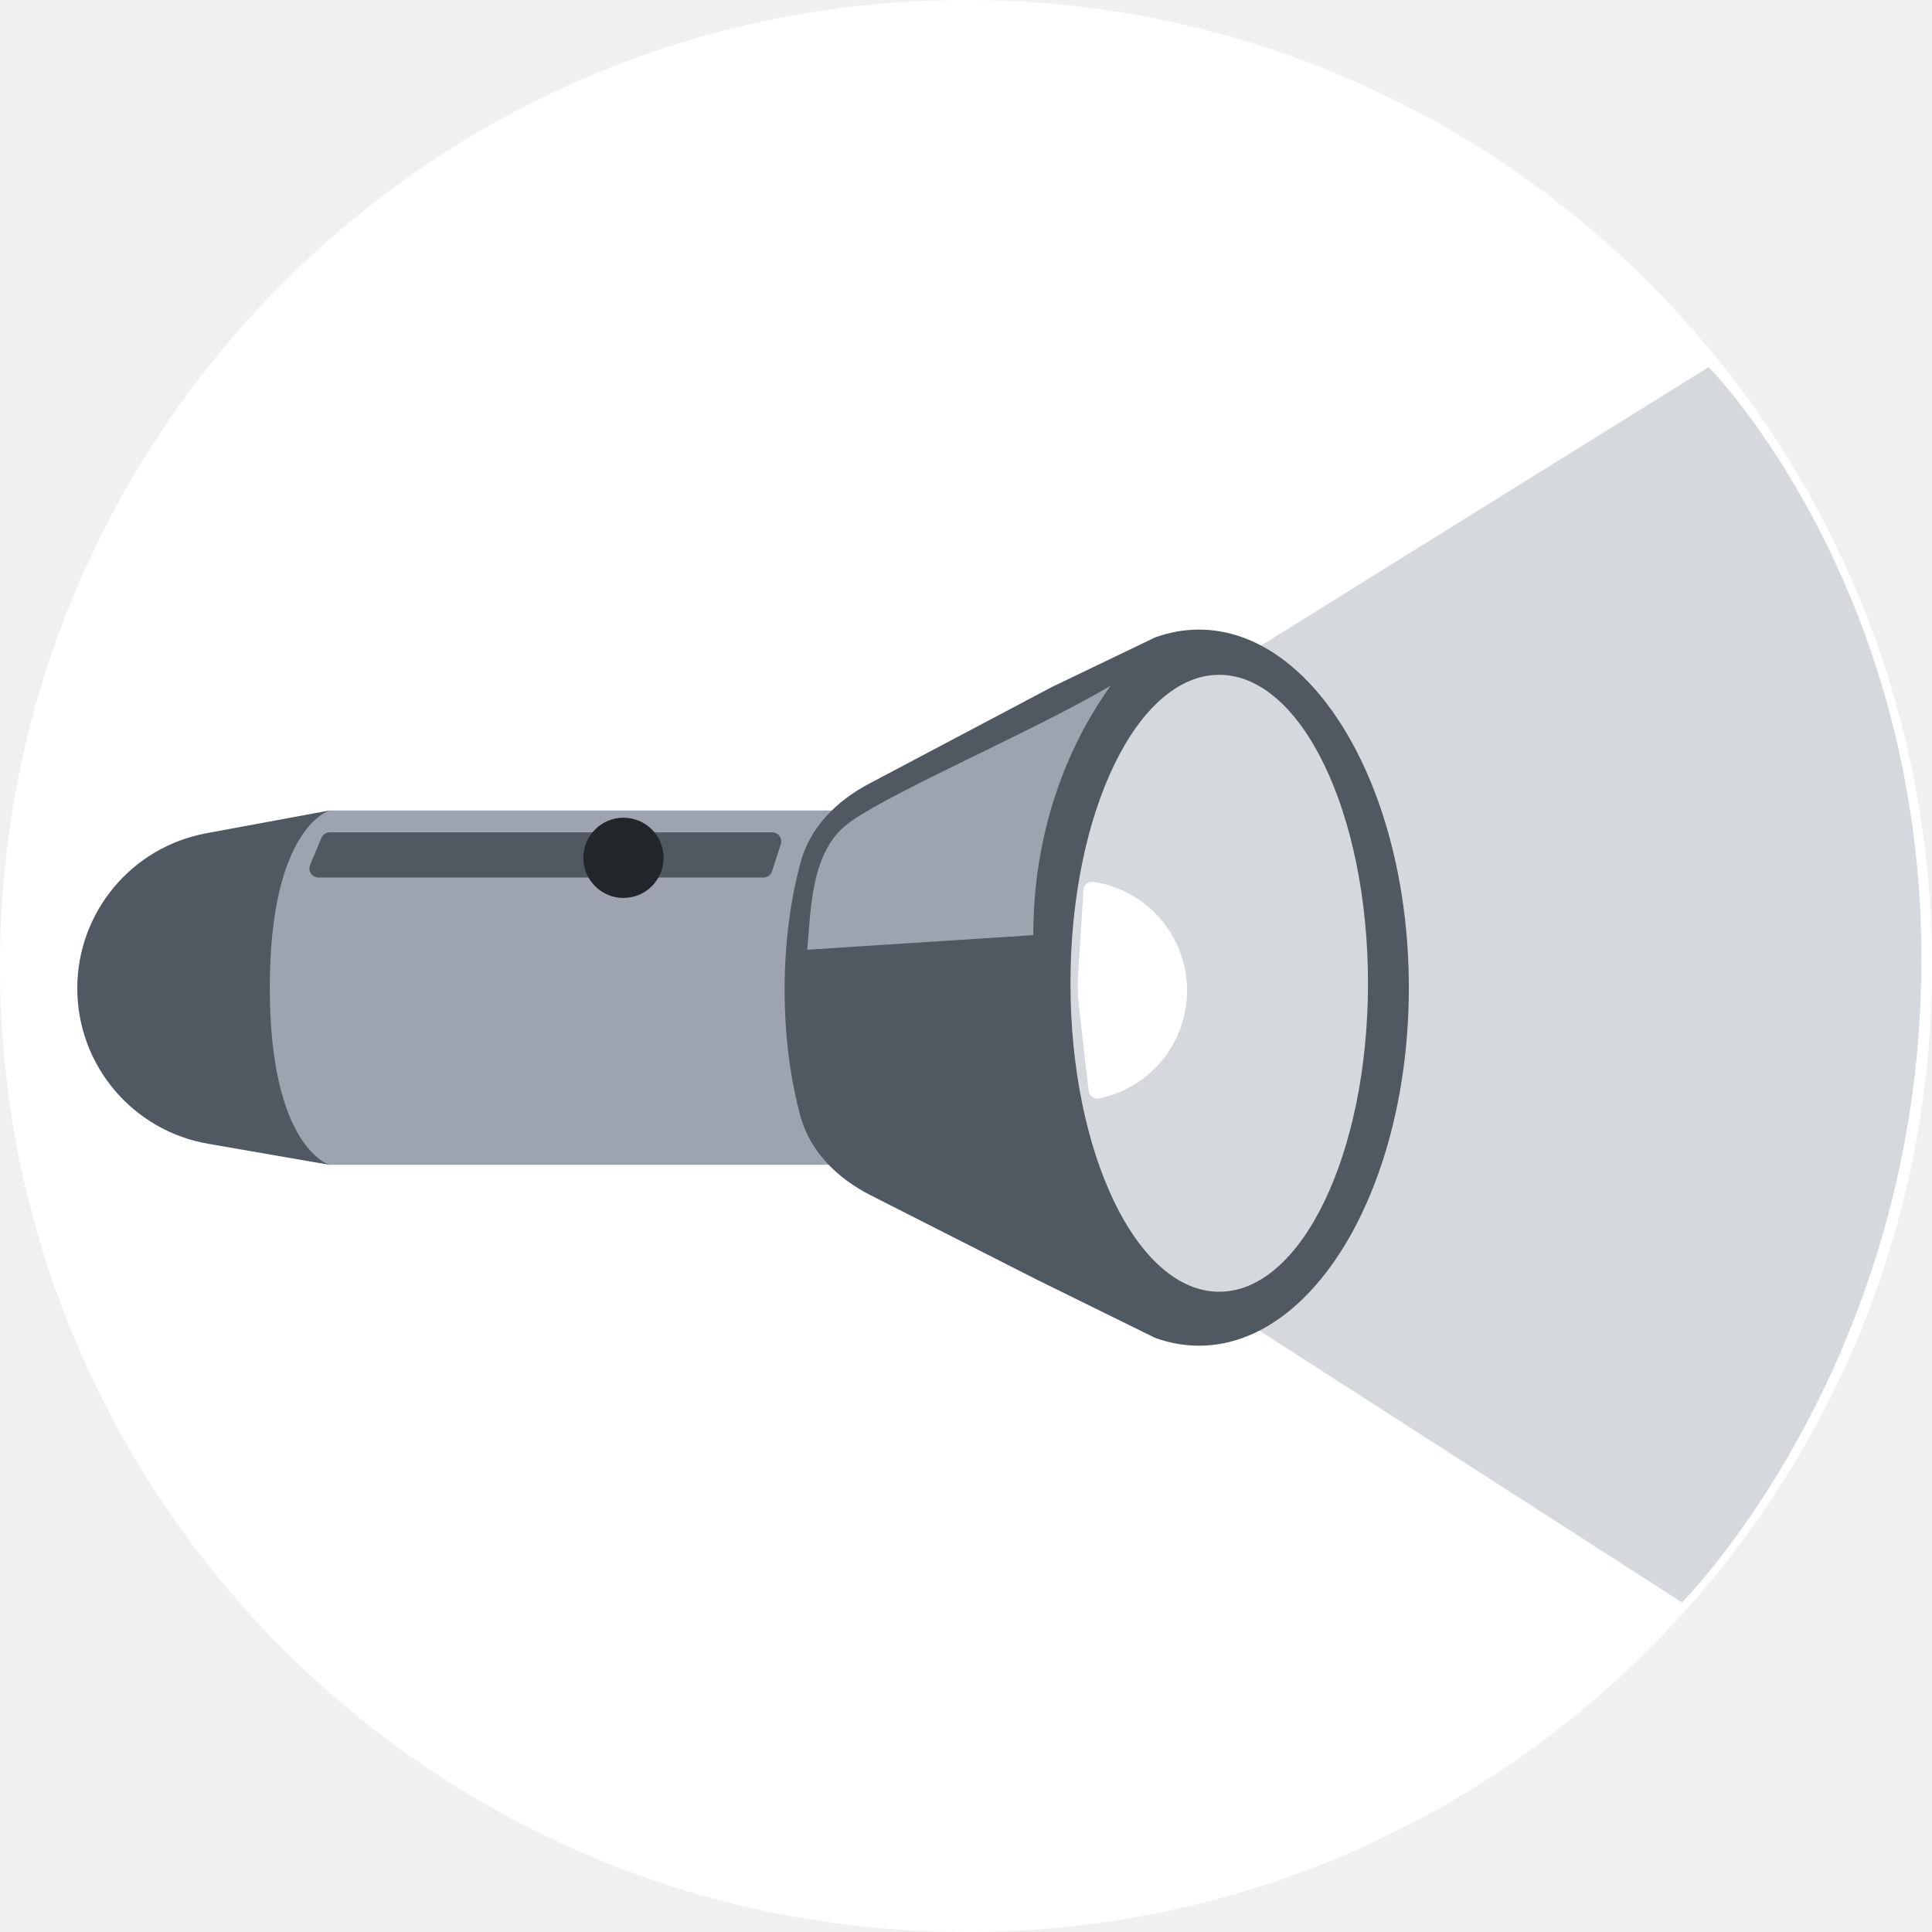
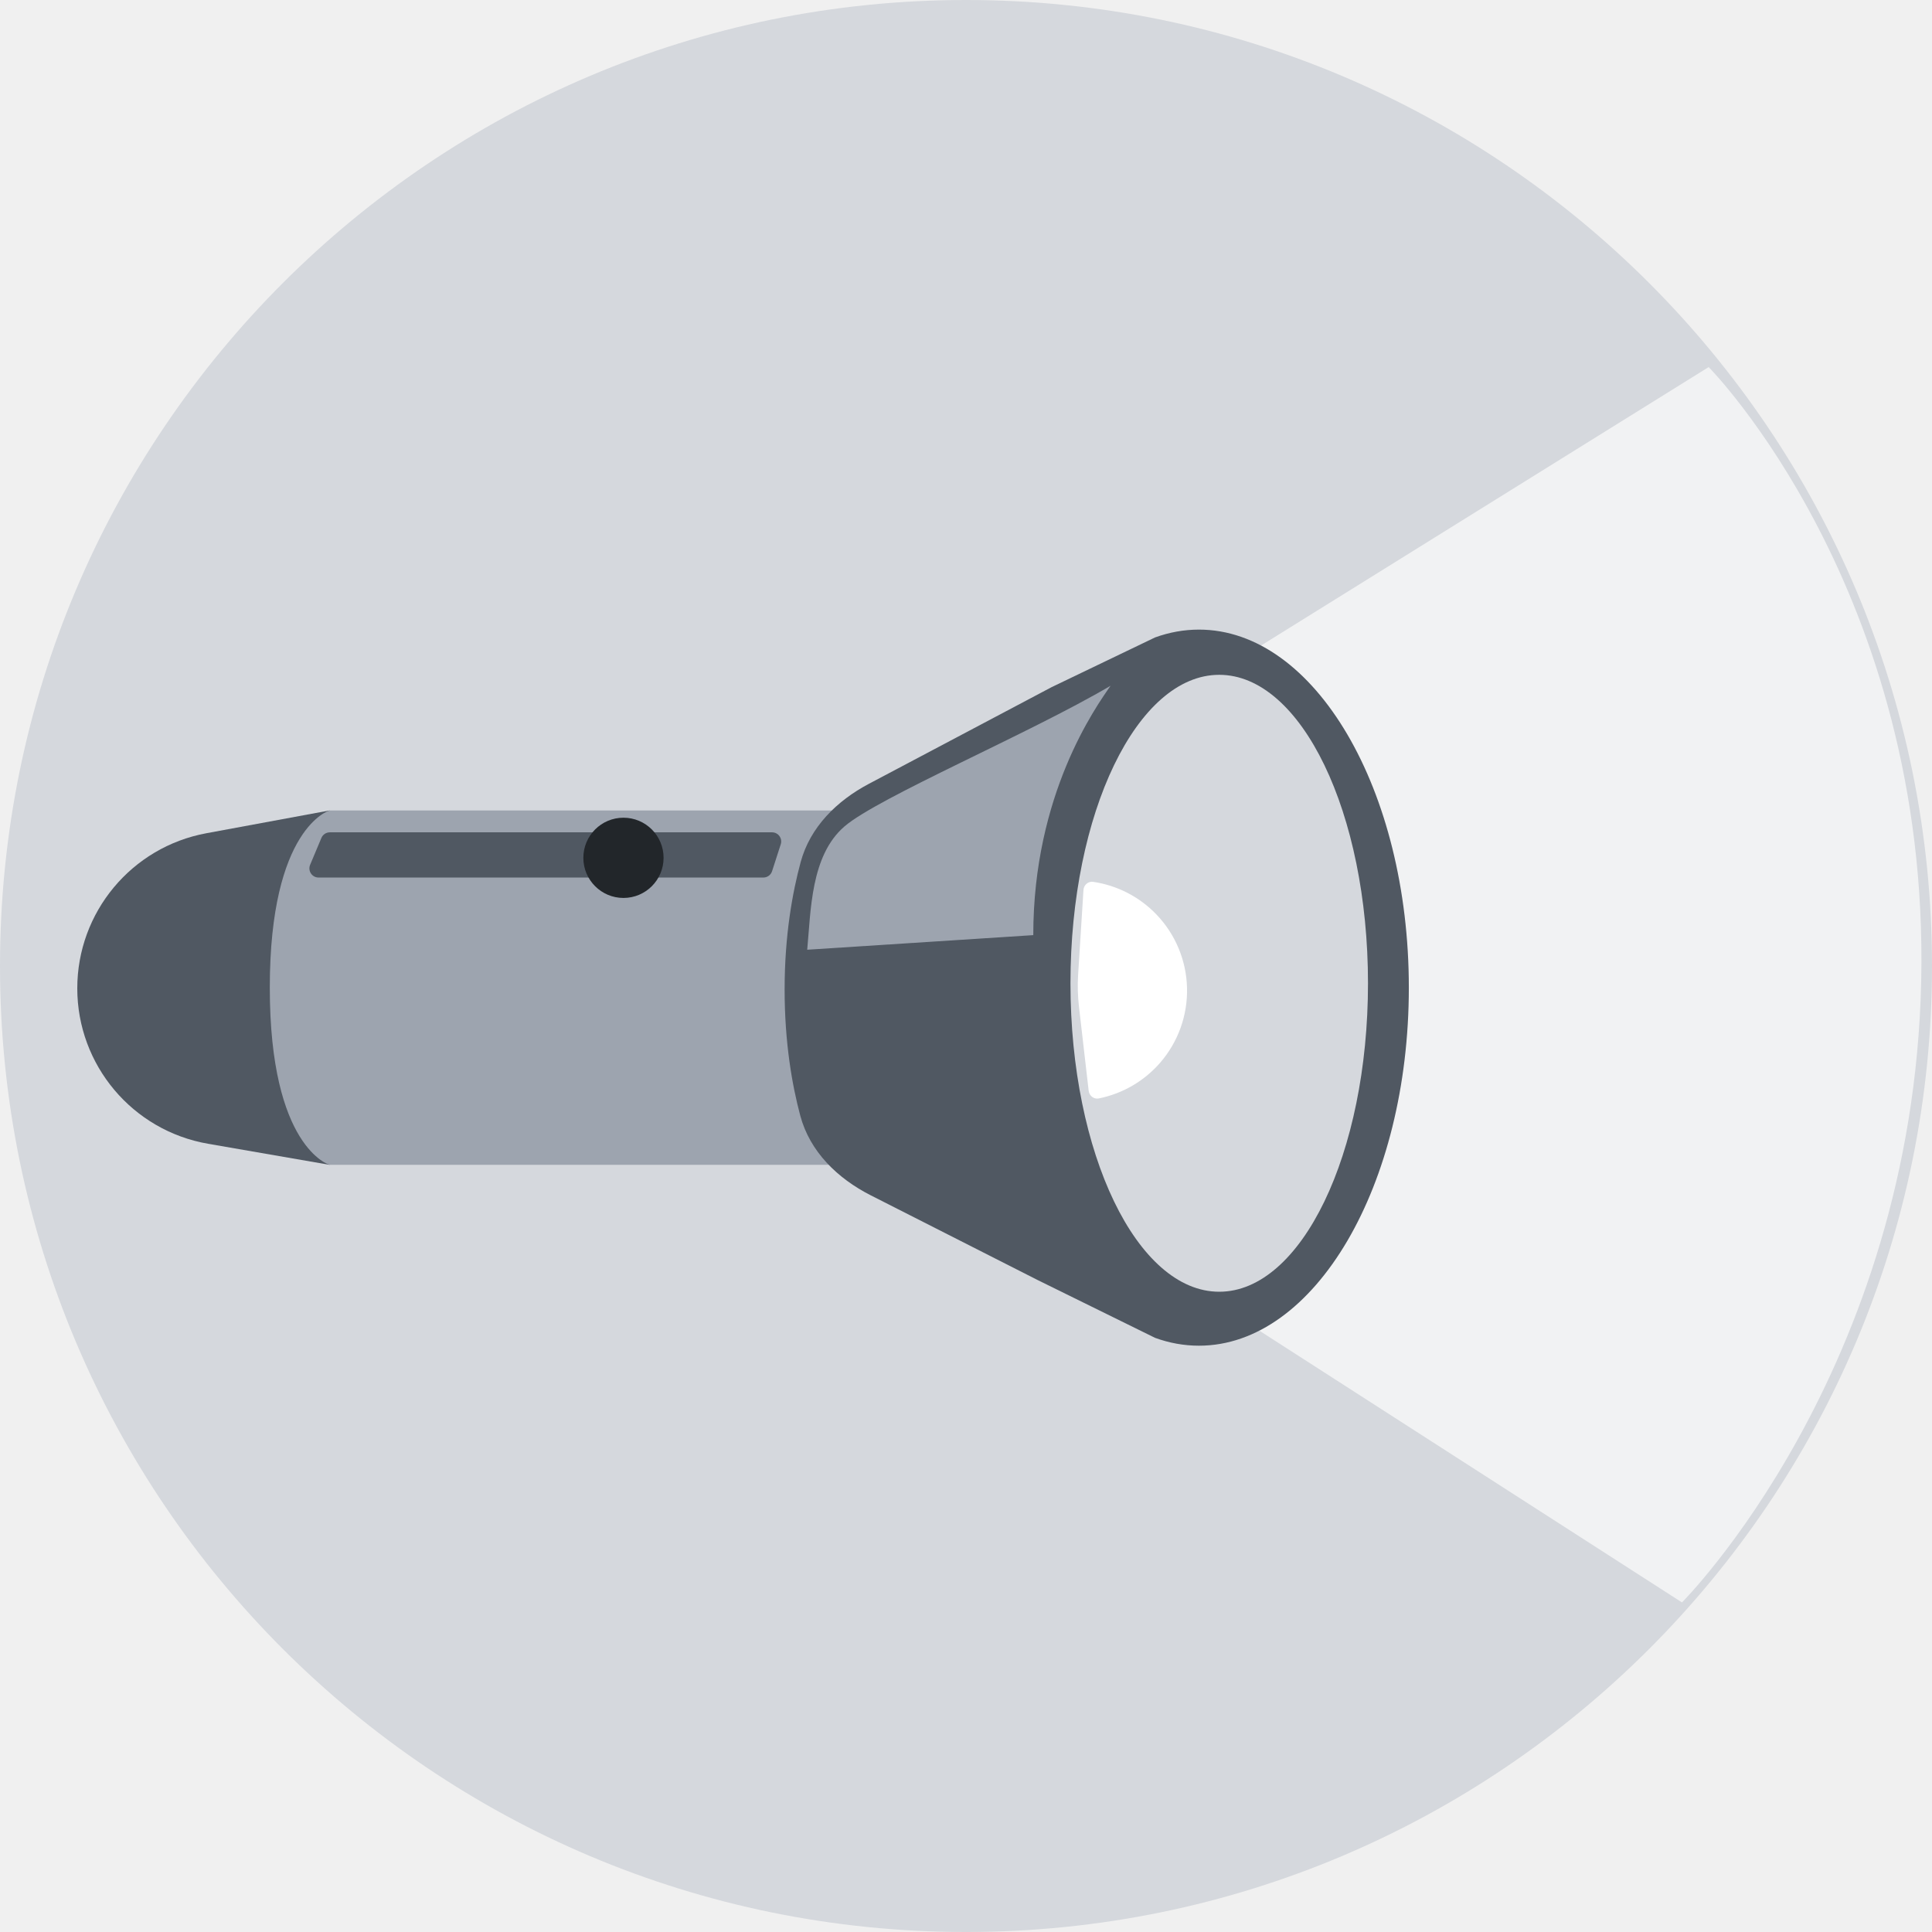
<svg xmlns="http://www.w3.org/2000/svg" width="85" height="85" viewBox="0 0 85 85" fill="none">
-   <circle cx="42.5" cy="42.5" r="42.5" fill="white" />
-   <path d="M51.45 30.908L75.175 16.15C75.175 16.15 84.9 25.977 84.525 43.163C84.15 60.35 74 70.5 74 70.5L51.45 56C51.45 56 47.6 51.216 47.6 43.163C47.6 35.111 51.45 30.908 51.45 30.908Z" fill="#D5D8DD" />
+   <circle cx="42.5" cy="42.5" r="42.5" fill="#D5D8DD" />
+   <path d="M51.45 30.908L75.175 16.15C75.175 16.15 84.9 25.977 84.525 43.163C84.15 60.35 74 70.5 74 70.5L51.45 56C51.45 56 47.6 51.216 47.6 43.163C47.6 35.111 51.45 30.908 51.45 30.908Z" fill="#F1F2F3" />
  <path d="M3.4 43.483C3.4 40.137 5.787 37.268 9.078 36.659L14.501 35.656V51.248L9.154 50.321C5.828 49.744 3.4 46.858 3.4 43.483Z" fill="#505862" />
  <path d="M14.5 35.656H41.065V51.248H14.5C14.5 51.248 11.87 50.51 11.87 43.452C11.87 36.394 14.5 35.656 14.5 35.656Z" fill="#9DA4AF" />
  <path d="M61.983 43.452C61.983 52.152 57.849 59.205 52.749 59.205C52.087 59.205 51.441 59.086 50.819 58.86L45.653 56.317L38.313 52.591C36.848 51.848 35.631 50.669 35.208 49.082C34.852 47.749 34.52 45.879 34.52 43.54C34.52 41.158 34.864 39.263 35.227 37.925C35.645 36.385 36.817 35.231 38.227 34.485L46.262 30.234L50.819 28.044C51.441 27.819 52.087 27.7 52.749 27.7C57.849 27.7 61.983 34.752 61.983 43.452Z" fill="#505862" />
  <ellipse cx="53.641" cy="43.26" rx="6.545" ry="13.571" fill="#D5D8DD" />
  <path d="M45.46 41.142C45.46 34.95 48.198 31.122 48.861 30.17C45.268 32.287 38.639 35.079 37.151 36.362C35.662 37.645 35.675 40.083 35.514 41.784L45.46 41.142Z" fill="#9DA4AF" />
  <path d="M14.14 36.866C14.203 36.716 14.349 36.619 14.512 36.619H33.967C34.24 36.619 34.434 36.885 34.35 37.145L33.968 38.329C33.915 38.495 33.76 38.608 33.585 38.608H14.015C13.728 38.608 13.533 38.315 13.644 38.049L14.14 36.866Z" fill="#505862" />
  <circle cx="27.43" cy="37.741" r="1.765" fill="#22262A" />
  <path d="M47.897 47.989C47.923 48.21 48.123 48.37 48.341 48.327C49.387 48.117 50.338 47.566 51.042 46.755C51.834 45.842 52.256 44.666 52.224 43.458C52.193 42.25 51.711 41.097 50.872 40.227C50.127 39.453 49.149 38.953 48.094 38.797C47.874 38.765 47.682 38.935 47.668 39.157L47.434 42.866C47.404 43.343 47.416 43.823 47.471 44.298L47.897 47.989Z" fill="white" />
</svg>
